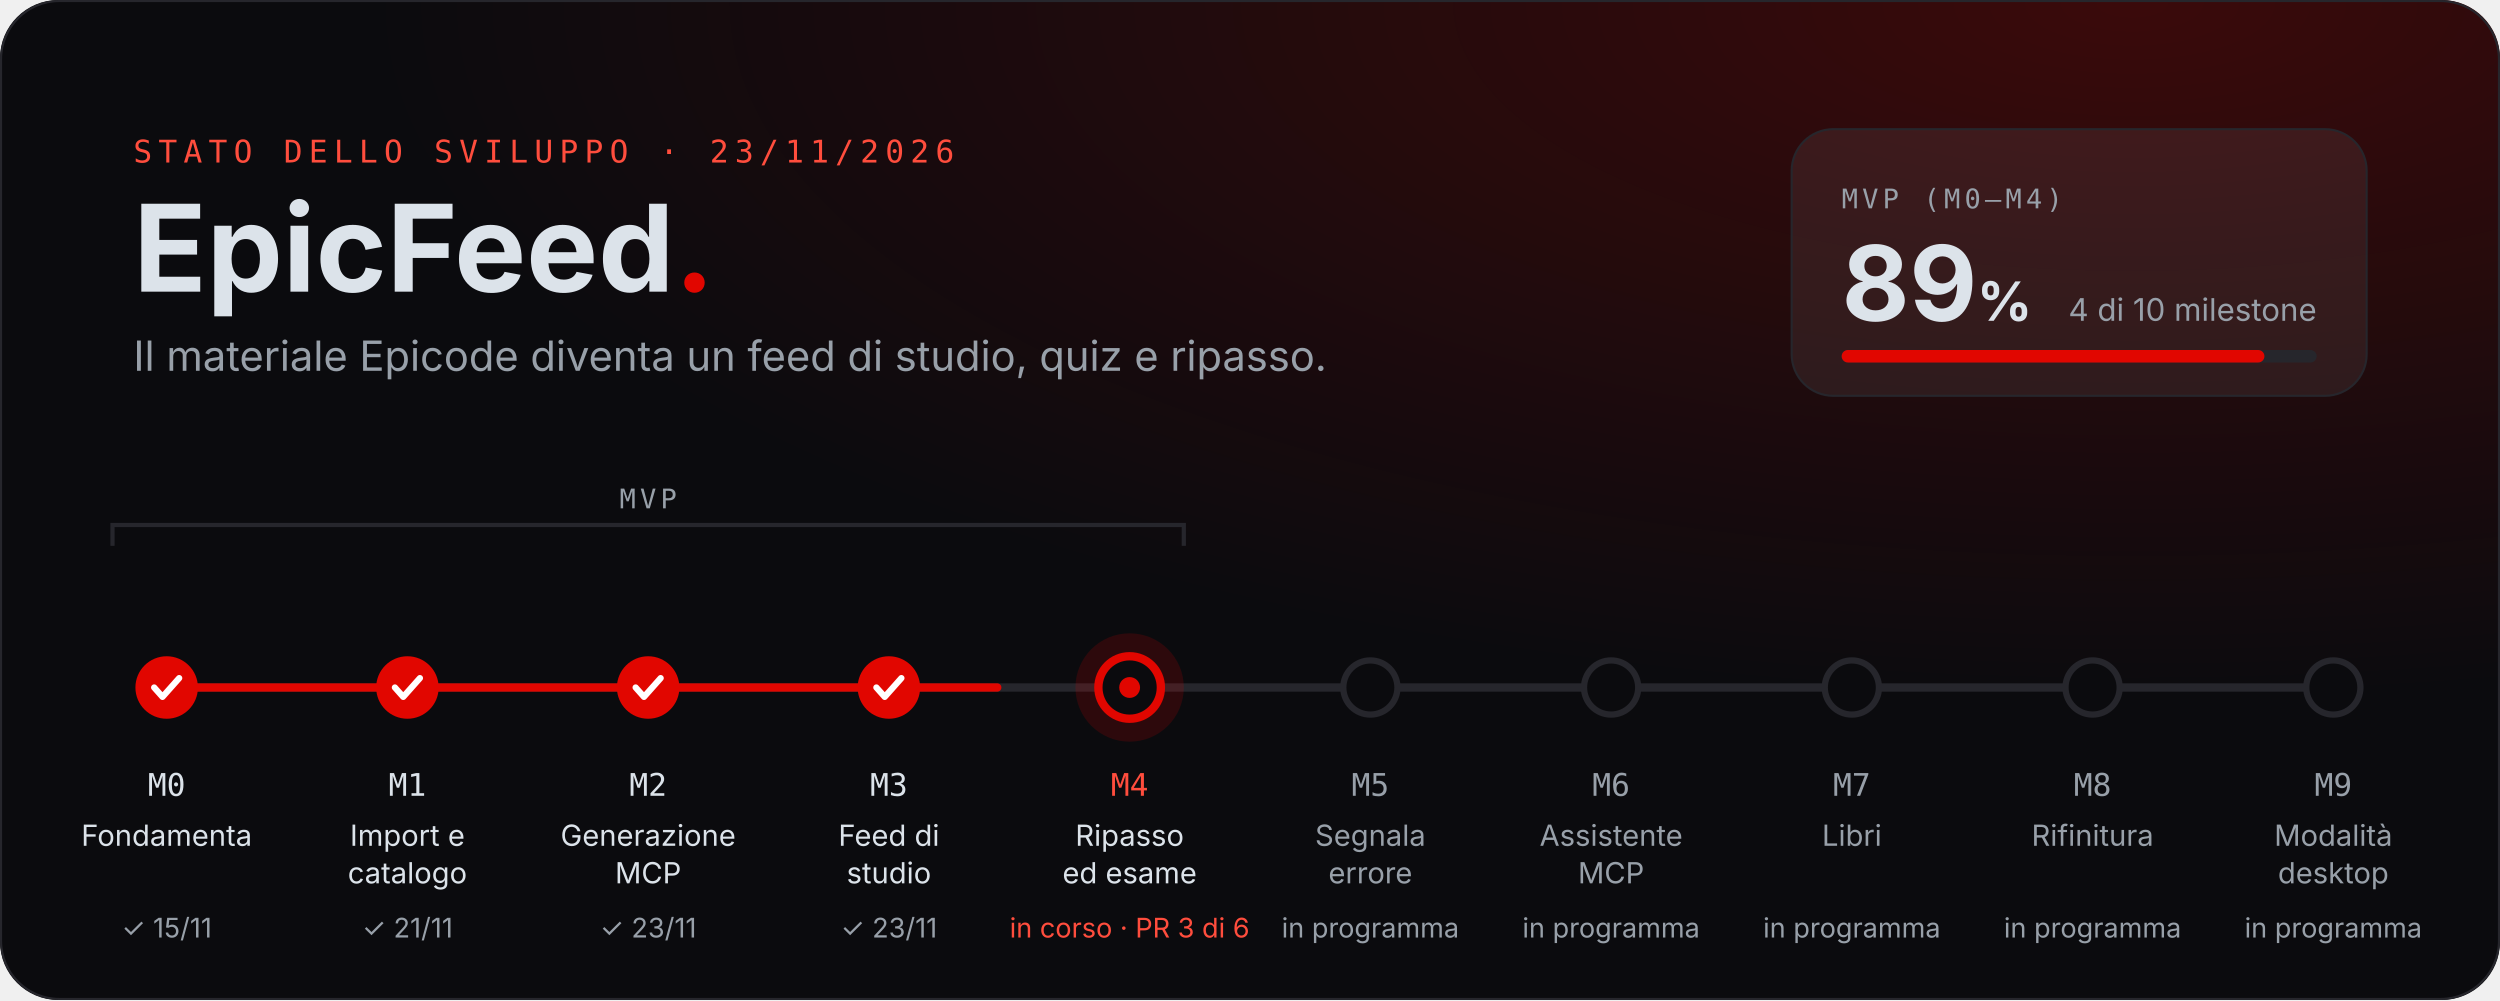
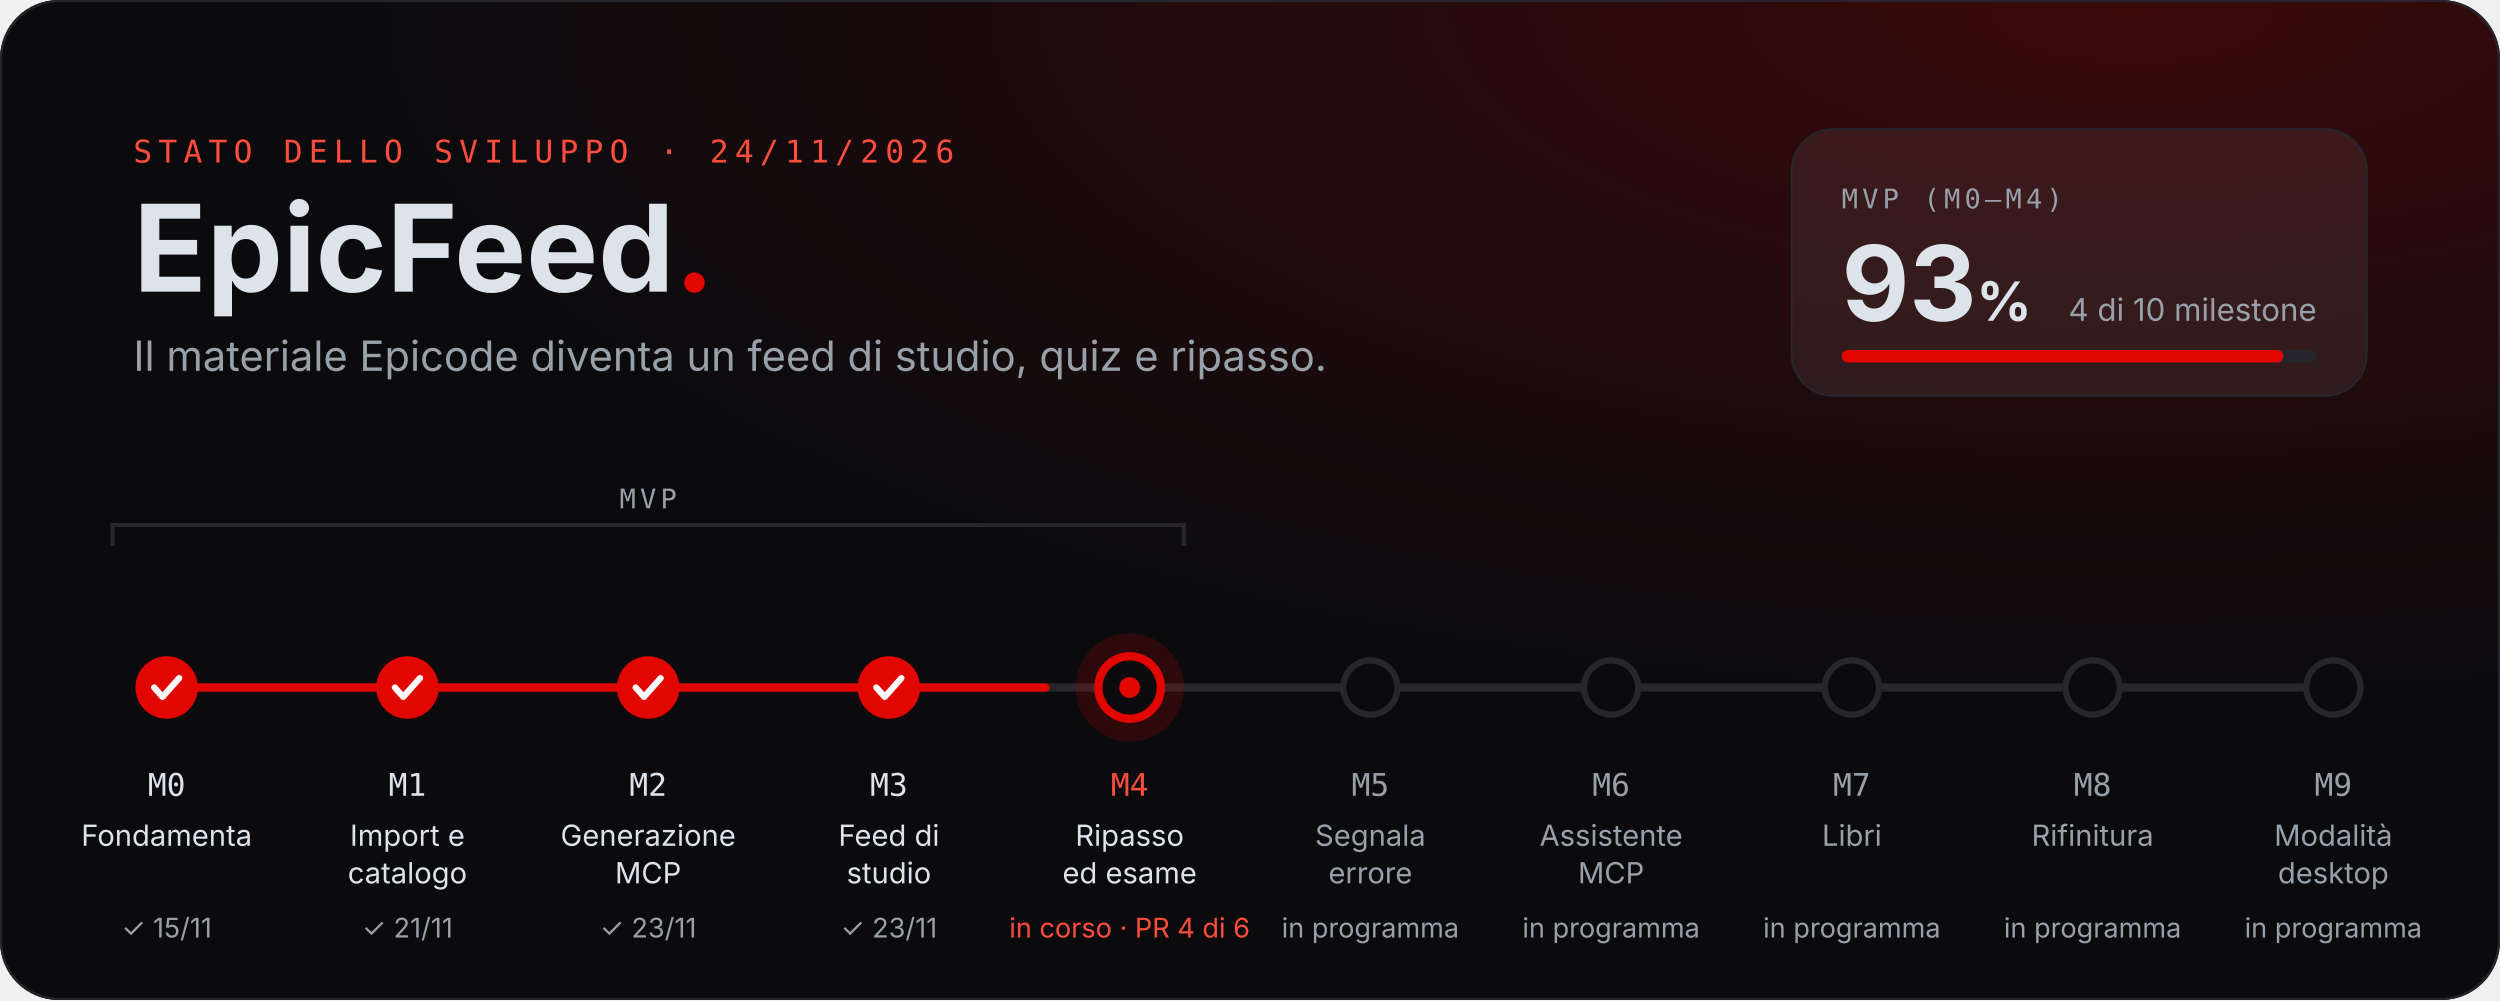
- <svg xmlns="http://www.w3.org/2000/svg" width="1200" height="480" viewBox="0 0 1200 480" role="img" aria-label="Stato dello sviluppo di EpicFeed: MVP al 89%">
+ <svg xmlns="http://www.w3.org/2000/svg" width="1200" height="480" viewBox="0 0 1200 480" role="img" aria-label="Stato dello sviluppo di EpicFeed: MVP al 93%">
  <defs>
    <radialGradient id="glow" cx="85%" cy="0%" r="70%">
      <stop offset="0" stop-color="#E10600" stop-opacity="0.22" />
      <stop offset="1" stop-color="#E10600" stop-opacity="0" />
    </radialGradient>
  </defs>
  <rect width="1200" height="480" rx="28" fill="#0B0B0E" />
  <rect width="1200" height="480" rx="28" fill="url(#glow)" />
  <rect x="0.5" y="0.5" width="1199" height="479" rx="28" fill="none" stroke="#26262C" />
-   <text x="64" y="78" font-family="'JetBrains Mono', ui-monospace, Consolas, Menlo, monospace" font-size="15" letter-spacing="3" fill="#FF4D3D">STATO DELLO SVILUPPO · 23/11/2026</text>
+   <text x="64" y="78" font-family="'JetBrains Mono', ui-monospace, Consolas, Menlo, monospace" font-size="15" letter-spacing="3" fill="#FF4D3D">STATO DELLO SVILUPPO · 24/11/2026</text>
  <text x="64" y="140" font-family="'Space Grotesk', Inter, 'Segoe UI', system-ui, sans-serif" font-size="58" font-weight="700" fill="#DCE3EA">EpicFeed<tspan fill="#E10600">.</tspan>
  </text>
  <text x="64" y="178" font-family="Inter, 'Segoe UI', system-ui, -apple-system, sans-serif" font-size="20" fill="#98A0A9">Il materiale Epicode diventa un feed di studio, quiz e ripasso.</text>
  <g transform="translate(860,62)">
    <rect width="276" height="128" rx="20" fill="#FFFFFF" fill-opacity="0.07" stroke="#26262C" />
    <text x="24" y="38" font-family="'JetBrains Mono', ui-monospace, Consolas, Menlo, monospace" font-size="13" letter-spacing="2" fill="#98A0A9">MVP (M0–M4)</text>
-     <text x="24" y="92" font-family="'Space Grotesk', Inter, 'Segoe UI', system-ui, sans-serif" font-size="50" font-weight="700" fill="#DCE3EA">89<tspan font-size="26">%</tspan>
+     <text x="24" y="92" font-family="'Space Grotesk', Inter, 'Segoe UI', system-ui, sans-serif" font-size="50" font-weight="700" fill="#DCE3EA">93<tspan font-size="26">%</tspan>
    </text>
    <text x="252" y="92" text-anchor="end" font-family="Inter, 'Segoe UI', system-ui, -apple-system, sans-serif" font-size="15" fill="#98A0A9">4 di 10 milestone</text>
    <rect x="24" y="106" width="228" height="6" rx="3" fill="#26262C" />
-     <rect x="24" y="106" width="202.92" height="6" rx="3" fill="#E10600" />
+     <rect x="24" y="106" width="212.04" height="6" rx="3" fill="#E10600" />
  </g>
  <path d="M54 262 v-10 h514.222 v10" fill="none" stroke="#26262C" stroke-width="2" />
  <text x="311.111" y="244" text-anchor="middle" font-family="'JetBrains Mono', ui-monospace, Consolas, Menlo, monospace" font-size="13" letter-spacing="2" fill="#98A0A9">MVP</text>
  <line x1="80" y1="330" x2="1120" y2="330" stroke="#26262C" stroke-width="4" stroke-linecap="round" />
-   <line x1="80" y1="330" x2="478.667" y2="330" stroke="#E10600" stroke-width="4" stroke-linecap="round" />
+   <line x1="80" y1="330" x2="501.778" y2="330" stroke="#E10600" stroke-width="4" stroke-linecap="round" />
  <circle cx="80" cy="330" r="15" fill="#E10600" />
  <path d="M74 330 l4 4.5 l8 -9" fill="none" stroke="#FFFFFF" stroke-width="3" stroke-linecap="round" stroke-linejoin="round" />
  <text x="80" y="382" text-anchor="middle" font-family="'JetBrains Mono', ui-monospace, Consolas, Menlo, monospace" font-size="15" font-weight="500" fill="#DCE3EA">M0</text>
  <text x="80" y="406" text-anchor="middle" font-family="Inter, 'Segoe UI', system-ui, -apple-system, sans-serif" font-size="14" fill="#DCE3EA">Fondamenta</text>
  <text x="80" y="450" text-anchor="middle" font-family="Inter, 'Segoe UI', system-ui, -apple-system, sans-serif" font-size="13" fill="#98A0A9">✓ 15/11</text>
  <circle cx="195.556" cy="330" r="15" fill="#E10600" />
  <path d="M189.556 330 l4 4.5 l8 -9" fill="none" stroke="#FFFFFF" stroke-width="3" stroke-linecap="round" stroke-linejoin="round" />
  <text x="195.556" y="382" text-anchor="middle" font-family="'JetBrains Mono', ui-monospace, Consolas, Menlo, monospace" font-size="15" font-weight="500" fill="#DCE3EA">M1</text>
  <text x="195.556" y="406" text-anchor="middle" font-family="Inter, 'Segoe UI', system-ui, -apple-system, sans-serif" font-size="14" fill="#DCE3EA">Import e</text>
  <text x="195.556" y="424" text-anchor="middle" font-family="Inter, 'Segoe UI', system-ui, -apple-system, sans-serif" font-size="14" fill="#DCE3EA">catalogo</text>
  <text x="195.556" y="450" text-anchor="middle" font-family="Inter, 'Segoe UI', system-ui, -apple-system, sans-serif" font-size="13" fill="#98A0A9">✓ 21/11</text>
  <circle cx="311.111" cy="330" r="15" fill="#E10600" />
  <path d="M305.111 330 l4 4.5 l8 -9" fill="none" stroke="#FFFFFF" stroke-width="3" stroke-linecap="round" stroke-linejoin="round" />
  <text x="311.111" y="382" text-anchor="middle" font-family="'JetBrains Mono', ui-monospace, Consolas, Menlo, monospace" font-size="15" font-weight="500" fill="#DCE3EA">M2</text>
  <text x="311.111" y="406" text-anchor="middle" font-family="Inter, 'Segoe UI', system-ui, -apple-system, sans-serif" font-size="14" fill="#DCE3EA">Generazione</text>
  <text x="311.111" y="424" text-anchor="middle" font-family="Inter, 'Segoe UI', system-ui, -apple-system, sans-serif" font-size="14" fill="#DCE3EA">MCP</text>
  <text x="311.111" y="450" text-anchor="middle" font-family="Inter, 'Segoe UI', system-ui, -apple-system, sans-serif" font-size="13" fill="#98A0A9">✓ 23/11</text>
  <circle cx="426.667" cy="330" r="15" fill="#E10600" />
  <path d="M420.667 330 l4 4.5 l8 -9" fill="none" stroke="#FFFFFF" stroke-width="3" stroke-linecap="round" stroke-linejoin="round" />
  <text x="426.667" y="382" text-anchor="middle" font-family="'JetBrains Mono', ui-monospace, Consolas, Menlo, monospace" font-size="15" font-weight="500" fill="#DCE3EA">M3</text>
  <text x="426.667" y="406" text-anchor="middle" font-family="Inter, 'Segoe UI', system-ui, -apple-system, sans-serif" font-size="14" fill="#DCE3EA">Feed di</text>
  <text x="426.667" y="424" text-anchor="middle" font-family="Inter, 'Segoe UI', system-ui, -apple-system, sans-serif" font-size="14" fill="#DCE3EA">studio</text>
  <text x="426.667" y="450" text-anchor="middle" font-family="Inter, 'Segoe UI', system-ui, -apple-system, sans-serif" font-size="13" fill="#98A0A9">✓ 23/11</text>
  <circle cx="542.222" cy="330" r="26" fill="#E10600" fill-opacity="0.16" />
  <circle cx="542.222" cy="330" r="15" fill="#0B0B0E" stroke="#E10600" stroke-width="4" />
  <circle cx="542.222" cy="330" r="5" fill="#E10600" />
  <text x="542.222" y="382" text-anchor="middle" font-family="'JetBrains Mono', ui-monospace, Consolas, Menlo, monospace" font-size="15" font-weight="500" fill="#FF4D3D">M4</text>
  <text x="542.222" y="406" text-anchor="middle" font-family="Inter, 'Segoe UI', system-ui, -apple-system, sans-serif" font-size="14" fill="#DCE3EA">Ripasso</text>
  <text x="542.222" y="424" text-anchor="middle" font-family="Inter, 'Segoe UI', system-ui, -apple-system, sans-serif" font-size="14" fill="#DCE3EA">ed esame</text>
-   <text x="542.222" y="450" text-anchor="middle" font-family="Inter, 'Segoe UI', system-ui, -apple-system, sans-serif" font-size="13" fill="#FF4D3D">in corso · PR 3 di 6</text>
+   <text x="542.222" y="450" text-anchor="middle" font-family="Inter, 'Segoe UI', system-ui, -apple-system, sans-serif" font-size="13" fill="#FF4D3D">in corso · PR 4 di 6</text>
  <circle cx="657.778" cy="330" r="13" fill="#0B0B0E" stroke="#26262C" stroke-width="3" />
  <text x="657.778" y="382" text-anchor="middle" font-family="'JetBrains Mono', ui-monospace, Consolas, Menlo, monospace" font-size="15" font-weight="500" fill="#98A0A9">M5</text>
  <text x="657.778" y="406" text-anchor="middle" font-family="Inter, 'Segoe UI', system-ui, -apple-system, sans-serif" font-size="14" fill="#98A0A9">Segnala</text>
  <text x="657.778" y="424" text-anchor="middle" font-family="Inter, 'Segoe UI', system-ui, -apple-system, sans-serif" font-size="14" fill="#98A0A9">errore</text>
  <text x="657.778" y="450" text-anchor="middle" font-family="Inter, 'Segoe UI', system-ui, -apple-system, sans-serif" font-size="13" fill="#98A0A9">in programma</text>
  <circle cx="773.333" cy="330" r="13" fill="#0B0B0E" stroke="#26262C" stroke-width="3" />
  <text x="773.333" y="382" text-anchor="middle" font-family="'JetBrains Mono', ui-monospace, Consolas, Menlo, monospace" font-size="15" font-weight="500" fill="#98A0A9">M6</text>
  <text x="773.333" y="406" text-anchor="middle" font-family="Inter, 'Segoe UI', system-ui, -apple-system, sans-serif" font-size="14" fill="#98A0A9">Assistente</text>
  <text x="773.333" y="424" text-anchor="middle" font-family="Inter, 'Segoe UI', system-ui, -apple-system, sans-serif" font-size="14" fill="#98A0A9">MCP</text>
  <text x="773.333" y="450" text-anchor="middle" font-family="Inter, 'Segoe UI', system-ui, -apple-system, sans-serif" font-size="13" fill="#98A0A9">in programma</text>
  <circle cx="888.889" cy="330" r="13" fill="#0B0B0E" stroke="#26262C" stroke-width="3" />
  <text x="888.889" y="382" text-anchor="middle" font-family="'JetBrains Mono', ui-monospace, Consolas, Menlo, monospace" font-size="15" font-weight="500" fill="#98A0A9">M7</text>
  <text x="888.889" y="406" text-anchor="middle" font-family="Inter, 'Segoe UI', system-ui, -apple-system, sans-serif" font-size="14" fill="#98A0A9">Libri</text>
  <text x="888.889" y="450" text-anchor="middle" font-family="Inter, 'Segoe UI', system-ui, -apple-system, sans-serif" font-size="13" fill="#98A0A9">in programma</text>
  <circle cx="1004.444" cy="330" r="13" fill="#0B0B0E" stroke="#26262C" stroke-width="3" />
  <text x="1004.444" y="382" text-anchor="middle" font-family="'JetBrains Mono', ui-monospace, Consolas, Menlo, monospace" font-size="15" font-weight="500" fill="#98A0A9">M8</text>
  <text x="1004.444" y="406" text-anchor="middle" font-family="Inter, 'Segoe UI', system-ui, -apple-system, sans-serif" font-size="14" fill="#98A0A9">Rifinitura</text>
  <text x="1004.444" y="450" text-anchor="middle" font-family="Inter, 'Segoe UI', system-ui, -apple-system, sans-serif" font-size="13" fill="#98A0A9">in programma</text>
  <circle cx="1120" cy="330" r="13" fill="#0B0B0E" stroke="#26262C" stroke-width="3" />
  <text x="1120" y="382" text-anchor="middle" font-family="'JetBrains Mono', ui-monospace, Consolas, Menlo, monospace" font-size="15" font-weight="500" fill="#98A0A9">M9</text>
  <text x="1120" y="406" text-anchor="middle" font-family="Inter, 'Segoe UI', system-ui, -apple-system, sans-serif" font-size="14" fill="#98A0A9">Modalità</text>
  <text x="1120" y="424" text-anchor="middle" font-family="Inter, 'Segoe UI', system-ui, -apple-system, sans-serif" font-size="14" fill="#98A0A9">desktop</text>
  <text x="1120" y="450" text-anchor="middle" font-family="Inter, 'Segoe UI', system-ui, -apple-system, sans-serif" font-size="13" fill="#98A0A9">in programma</text>
</svg>
